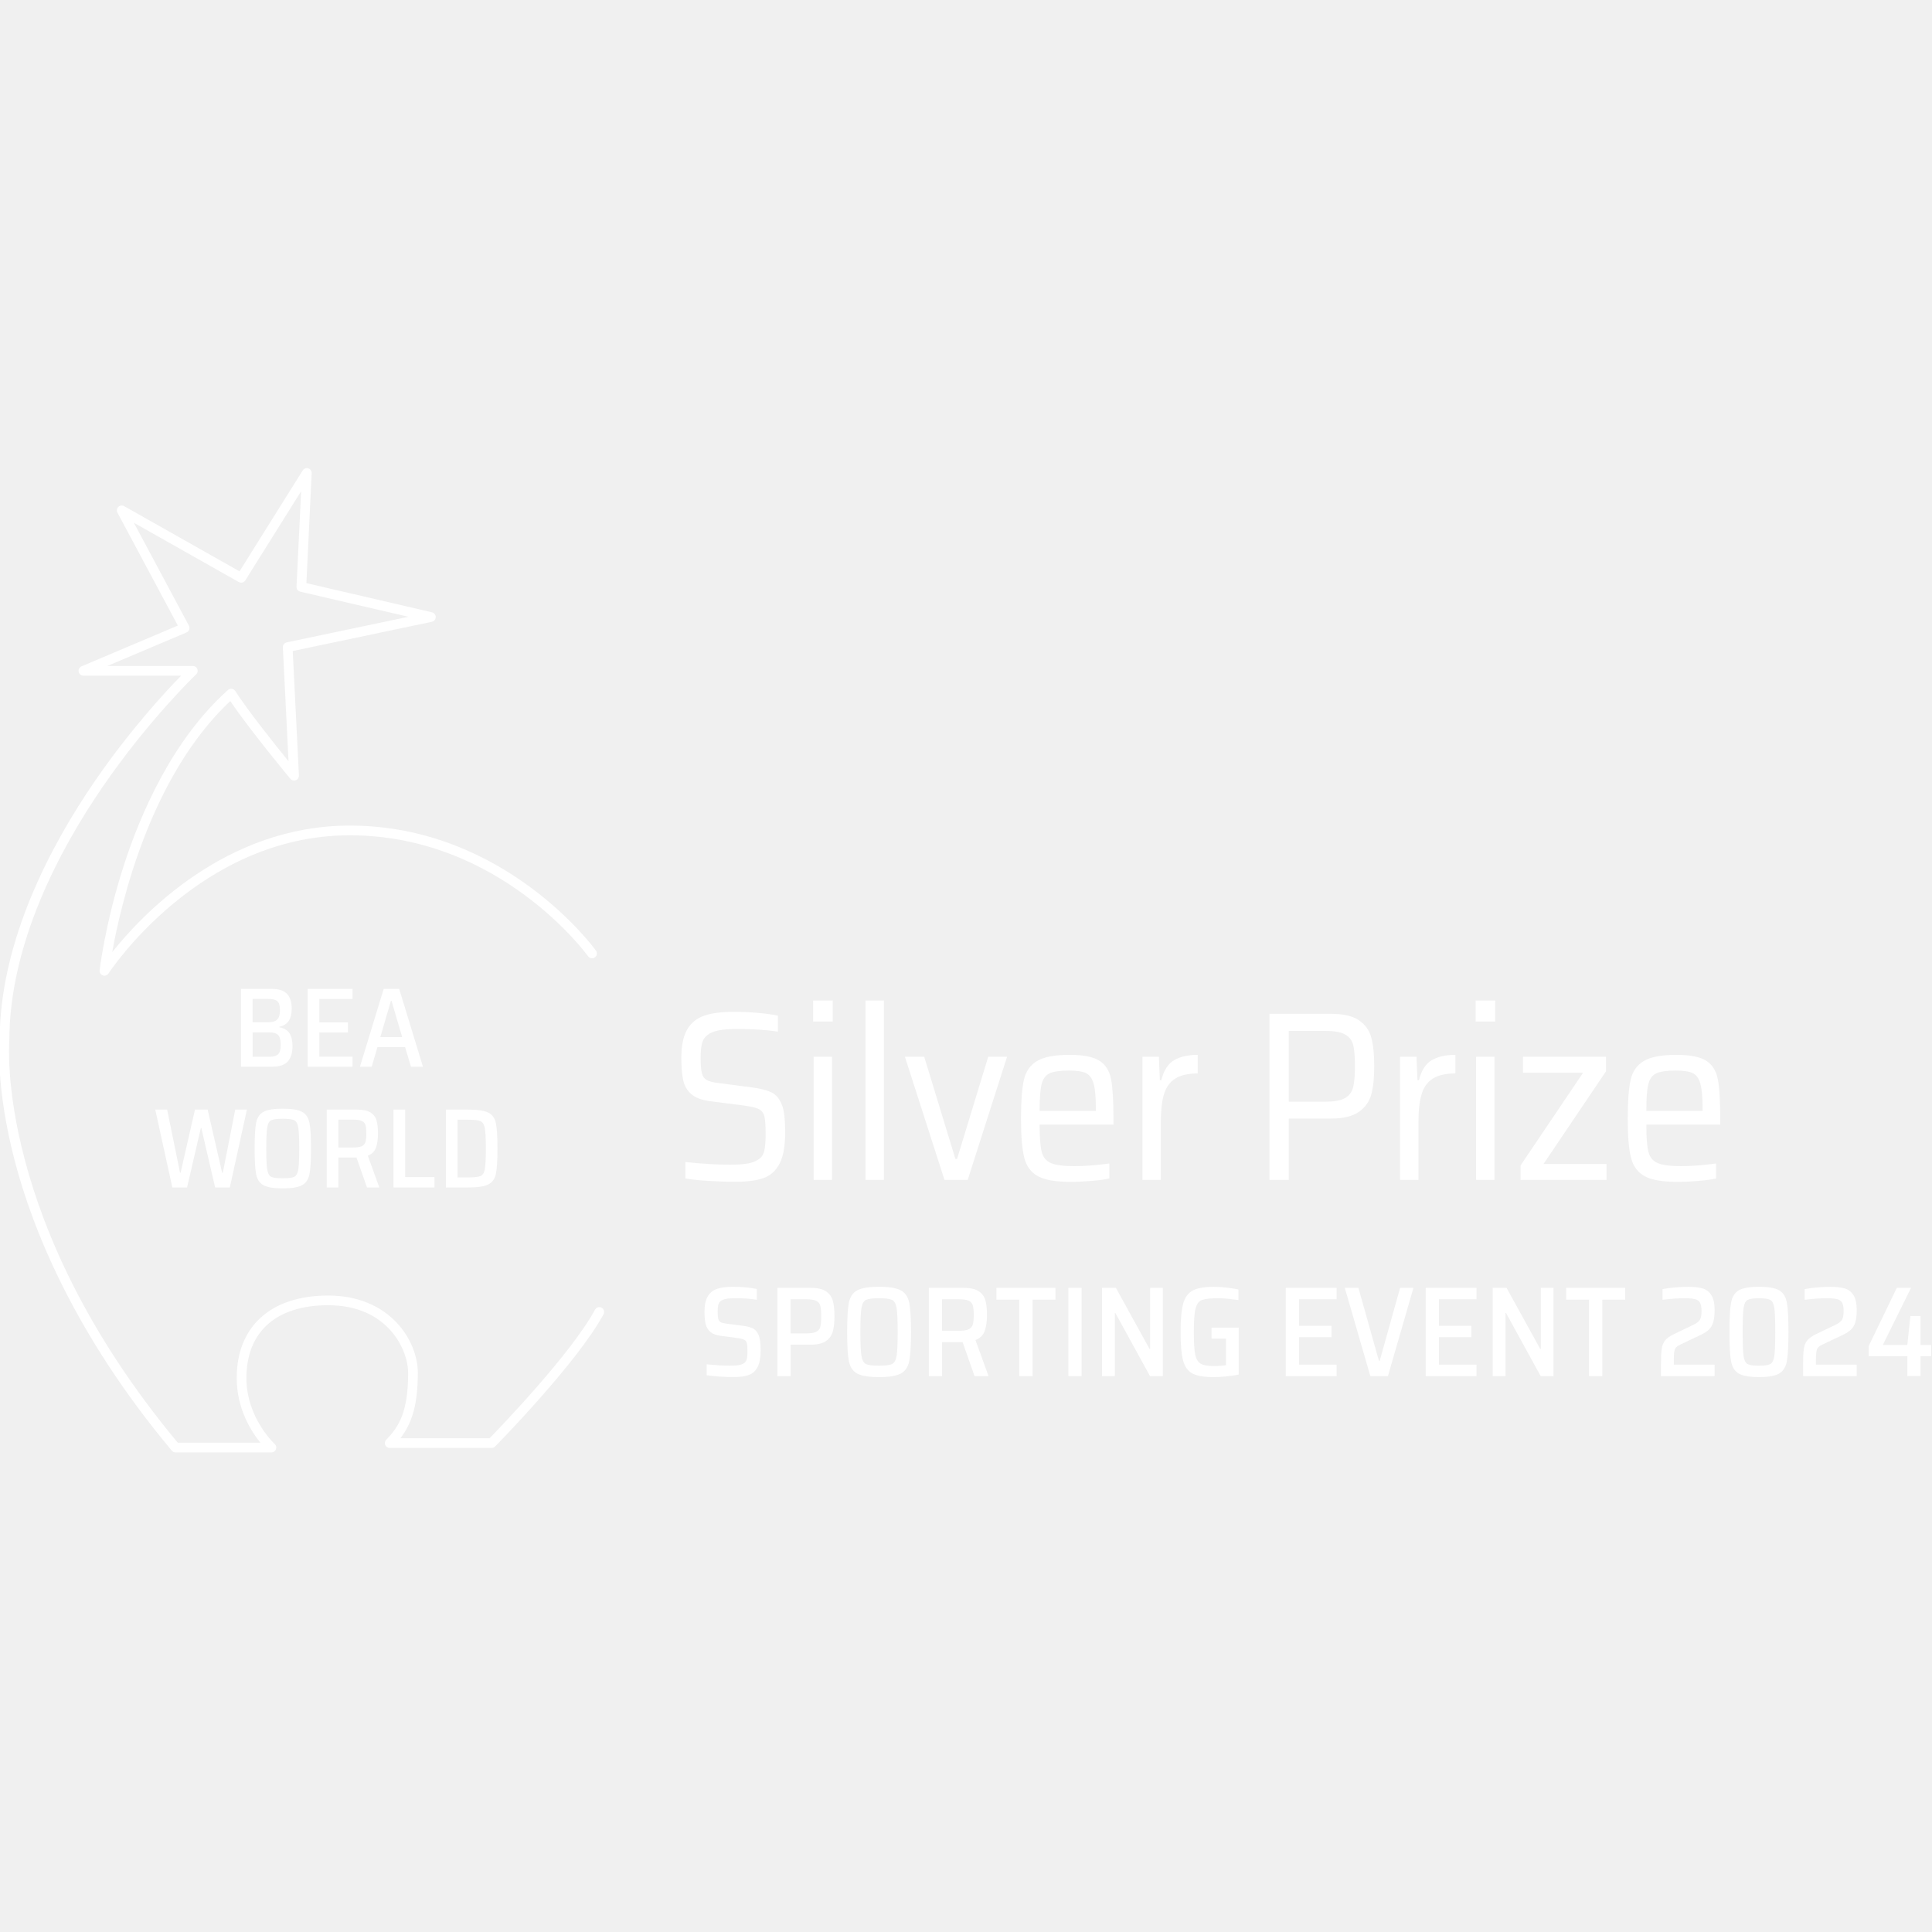
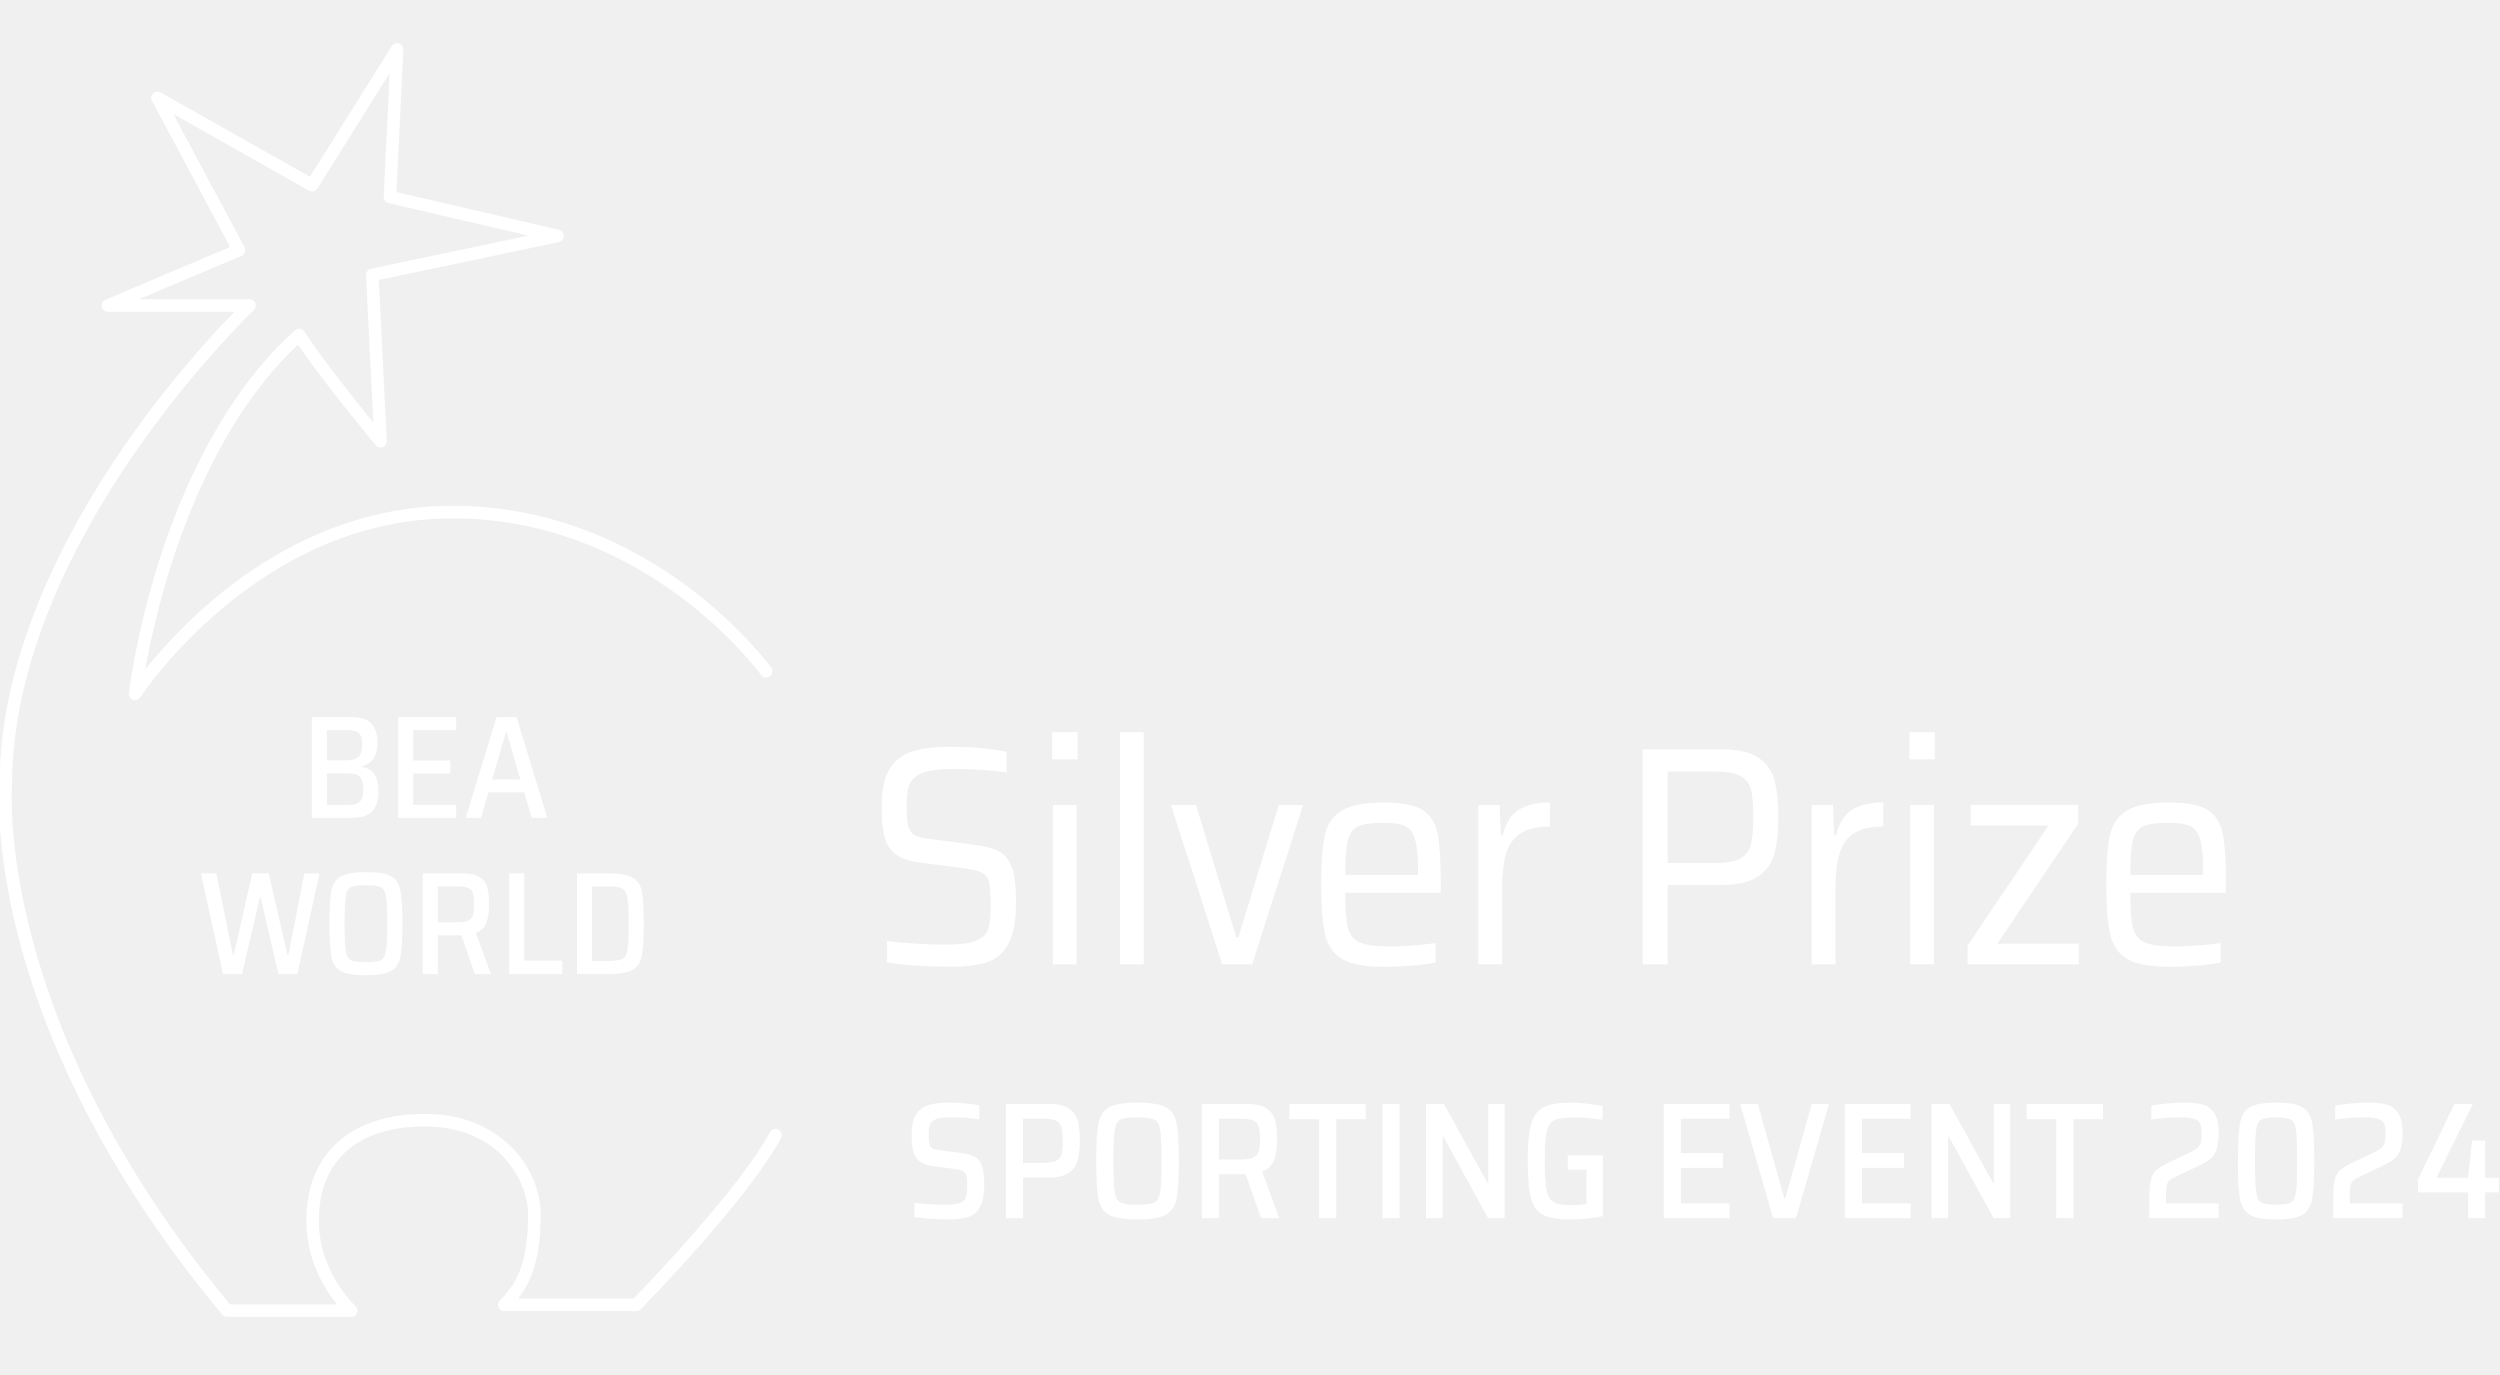
- <svg xmlns="http://www.w3.org/2000/svg" id="Layer_1" version="1.1" viewBox="0 0 100 100">
+ <svg xmlns="http://www.w3.org/2000/svg" id="Layer_1" version="1.1" viewBox="0 0 100 55">
  <defs>
    <style>
      .st0 {
        fill: #fff;
      }
    </style>
  </defs>
-   <path class="st0" d="M14.051,75.176h-4.966c-.074,0-.145-.033-.192-.09-5.052-6.038-7.206-11.477-8.123-14.975C-.228,56.304-.027,53.959-.018,53.861c0-5.161,2.674-10.147,4.918-13.417,1.821-2.653,3.661-4.638,4.476-5.472h-5.058c-.119,0-.222-.084-.246-.201-.024-.117.038-.234.148-.281l4.986-2.111-3.128-5.846c-.053-.098-.034-.22.046-.297.08-.078.202-.094.299-.039l5.974,3.375,3.272-5.224c.06-.096.178-.14.288-.106.109.034.181.137.175.251l-.273,5.69,6.499,1.51c.114.027.195.129.194.247s-.084.219-.199.243l-7.201,1.514.32,6.441c.005.108-.059.207-.159.246-.101.039-.215.01-.284-.073-.09-.108-2.097-2.528-3.111-4.025-4.139,3.887-5.663,10.496-6.109,12.996,1.536-1.932,5.879-6.55,12.292-6.55,8.06,0,12.702,6.409,12.748,6.474.08.113.054.269-.059.35-.114.08-.27.053-.35-.059-.045-.063-4.544-6.263-12.339-6.263s-12.439,7.082-12.485,7.153c-.063.098-.187.139-.295.1-.11-.039-.178-.149-.165-.265.003-.024.285-2.419,1.238-5.382.881-2.742,2.535-6.552,5.404-9.125.055-.049.126-.071.201-.062.072.01.137.051.177.113.663,1.029,2.03,2.741,2.758,3.637l-.293-5.895c-.006-.123.078-.232.199-.258l6.301-1.325-5.599-1.301c-.118-.027-.199-.135-.194-.256l.238-4.942-2.89,4.615c-.071.113-.218.151-.336.085l-5.431-3.068,2.85,5.328c.033.062.039.135.015.202-.024.066-.074.12-.139.147l-4.102,1.736h4.428c.103,0,.195.063.233.158s.014.204-.06.275c-.024.023-2.452,2.342-4.847,5.833-2.201,3.209-4.825,8.095-4.825,13.148-.009.116-.735,9.436,8.72,20.79h4.277c-.483-.595-1.227-1.767-1.227-3.348,0-2.674,1.769-4.27,4.733-4.27,3.202,0,4.641,2.338,4.641,3.997,0,1.551-.259,2.557-.901,3.389h4.617c.565-.581,4.234-4.395,5.456-6.655.066-.121.217-.167.34-.101.122.066.167.218.101.34-1.353,2.501-5.439,6.667-5.612,6.843-.047.048-.112.075-.179.075h-5.278c-.101,0-.193-.061-.231-.155-.039-.094-.018-.201.054-.273.699-.7,1.133-1.523,1.133-3.463,0-1.141-1.012-3.496-4.14-3.496-2.689,0-4.232,1.374-4.232,3.769,0,2.063,1.45,3.399,1.464,3.413.077.07.103.179.066.276s-.13.161-.234.161h.001Z" />
+   <path class="st0" d="M14.051,52.676h-4.966c-.074,0-.145-.033-.192-.09-5.052-6.038-7.206-11.477-8.123-14.975C-.228,33.804-.027,31.459-.018,31.361-.018,26.2,2.656,21.214,4.9,17.944c1.821-2.653,3.661-4.638,4.476-5.472h-5.058c-.119,0-.222-.084-.246-.201-.024-.117.038-.234.148-.281l4.986-2.111-3.128-5.846c-.053-.098-.034-.22.046-.297.08-.078.202-.094.299-.039l5.974,3.375,3.272-5.224c.06-.096.178-.14.288-.106.109.034.181.137.175.251l-.273,5.69,6.499,1.51c.114.027.195.129.194.247s-.084.219-.199.243l-7.201,1.514.32,6.441c.005.108-.059.207-.159.246-.101.039-.215.01-.284-.073-.09-.108-2.097-2.528-3.111-4.025-4.139,3.887-5.663,10.496-6.109,12.996,1.536-1.932,5.879-6.55,12.292-6.55,8.06,0,12.702,6.409,12.748,6.474.08.113.054.269-.059.35-.114.08-.27.053-.35-.059-.045-.063-4.544-6.263-12.339-6.263s-12.439,7.082-12.485,7.153c-.063.098-.187.139-.295.1-.11-.039-.178-.149-.165-.265.003-.024.285-2.419,1.238-5.382.881-2.742,2.535-6.552,5.404-9.125.055-.049.126-.071.201-.062.072.01.137.051.177.113.663,1.029,2.03,2.741,2.758,3.637l-.293-5.895c-.006-.123.078-.232.199-.258l6.301-1.325-5.599-1.301c-.118-.027-.199-.135-.194-.256l.238-4.942-2.89,4.615c-.071.113-.218.151-.336.085l-5.431-3.068,2.85,5.328c.033.062.039.135.015.202-.024.066-.074.12-.139.147l-4.102,1.736h4.428c.103,0,.195.063.233.158s.014.204-.06.275c-.024.023-2.452,2.342-4.847,5.833C3.106,21.446.482,26.332.482,31.385c-.009.116-.735,9.436,8.72,20.79h4.277c-.483-.595-1.227-1.767-1.227-3.348,0-2.674,1.769-4.27,4.733-4.27,3.202,0,4.641,2.338,4.641,3.997,0,1.551-.259,2.557-.901,3.389h4.617c.565-.581,4.234-4.395,5.456-6.655.066-.121.217-.167.34-.101.122.066.167.218.101.34-1.353,2.501-5.439,6.667-5.612,6.843-.047.048-.112.075-.179.075h-5.278c-.101,0-.193-.061-.231-.155-.039-.094-.018-.201.054-.273.699-.7,1.133-1.523,1.133-3.463,0-1.141-1.012-3.496-4.14-3.496-2.689,0-4.232,1.374-4.232,3.769,0,2.063,1.45,3.399,1.464,3.413.077.07.103.179.066.276s-.13.161-.234.161h.001Z" />
  <g>
-     <path class="st0" d="M36.709,61.128c-.471-.029-.881-.073-1.231-.131v-.85c.883.092,1.645.138,2.287.138.4,0,.714-.021.944-.063.229-.042.418-.117.568-.225.15-.1.246-.252.288-.456.042-.204.063-.481.063-.831,0-.442-.021-.75-.063-.925s-.136-.3-.281-.375-.406-.137-.781-.188l-1.762-.225c-.425-.058-.744-.179-.956-.363-.213-.183-.352-.42-.419-.712-.067-.292-.1-.675-.1-1.15,0-.641.1-1.135.3-1.481s.493-.585.881-.719.898-.2,1.531-.2c.433,0,.856.019,1.268.056.413.037.752.085,1.019.144v.825c-.617-.092-1.304-.137-2.062-.137-.425,0-.762.025-1.012.075s-.442.129-.575.237c-.141.108-.235.252-.281.431-.046.179-.069.427-.069.743,0,.367.021.633.063.8s.125.285.25.356.329.123.612.156l1.725.225c.45.058.794.148,1.031.268.237.121.414.34.531.656.108.267.162.733.162,1.4,0,.708-.096,1.247-.288,1.618s-.468.621-.831.75c-.362.129-.848.194-1.456.194-.433,0-.886-.014-1.356-.044v.003Z" />
-     <path class="st0" d="M42.089,52.874v-1.087h1.013v1.087h-1.013ZM42.114,61.072v-6.373h.95v6.373h-.95Z" />
-     <path class="st0" d="M44.8,61.072v-9.285h.95v9.285h-.95Z" />
-     <path class="st0" d="M48.887,61.072l-2.049-6.373h1l1.612,5.286h.088l1.612-5.286h.975l-2.037,6.373h-1.201Z" />
-     <path class="st0" d="M57.634,58.211h-3.824c0,.65.035,1.117.106,1.4s.229.479.475.587.652.162,1.218.162c.533,0,1.137-.046,1.812-.137v.775c-.225.05-.527.092-.906.125s-.747.05-1.106.05c-.767,0-1.329-.098-1.687-.294s-.594-.514-.706-.956c-.113-.441-.169-1.116-.169-2.024,0-.9.05-1.568.15-2.006s.327-.762.681-.975.915-.319,1.681-.319c.716,0,1.233.102,1.549.306.317.204.517.521.6.95s.125,1.106.125,2.031v.325h.001ZM54.316,55.561c-.204.1-.339.29-.406.569-.067.279-.1.735-.1,1.368h2.912v-.125c0-.592-.04-1.023-.119-1.294-.079-.27-.213-.45-.4-.537-.187-.087-.477-.131-.868-.131-.475,0-.815.05-1.019.15Z" />
-     <path class="st0" d="M59.134,54.699h.85l.05,1.212h.075c.125-.5.344-.844.656-1.031.312-.187.722-.281,1.231-.281v.962c-.5,0-.889.09-1.169.269s-.473.45-.581.812-.162.844-.162,1.443v2.987h-.95s0-6.373,0-6.373Z" />
-     <path class="st0" d="M65.707,52.475h3.175c.65,0,1.137.113,1.462.337.325.225.537.527.637.906.1.379.15.868.15,1.468,0,.592-.05,1.075-.15,1.45s-.314.679-.643.912c-.329.233-.818.35-1.468.35h-2.162v3.174h-1v-8.598h0ZM68.606,57.023c.458,0,.796-.063,1.013-.187.216-.125.356-.313.418-.563.063-.25.094-.612.094-1.087,0-.483-.029-.846-.087-1.087s-.196-.425-.412-.55c-.217-.125-.555-.188-1.012-.188h-1.912v3.662h1.899,0Z" />
-     <path class="st0" d="M72.468,54.699h.85l.05,1.212h.075c.125-.5.344-.844.656-1.031.313-.187.723-.281,1.231-.281v.962c-.5,0-.889.09-1.169.269s-.473.45-.581.812-.162.844-.162,1.443v2.987h-.95v-6.373Z" />
-     <path class="st0" d="M76.379,52.874v-1.087h1.012v1.087h-1.012ZM76.404,61.072v-6.373h.95v6.373h-.95Z" />
-     <path class="st0" d="M78.704,61.072v-.75l3.237-4.799h-3.112v-.825h4.299v.75l-3.236,4.799h3.261v.825h-4.449Z" />
-     <path class="st0" d="M89.038,58.211h-3.824c0,.65.035,1.117.106,1.4s.229.479.475.587.652.162,1.218.162c.533,0,1.137-.046,1.812-.137v.775c-.225.05-.527.092-.906.125s-.748.05-1.106.05c-.767,0-1.329-.098-1.687-.294-.358-.196-.594-.514-.706-.956-.113-.441-.169-1.116-.169-2.024,0-.9.05-1.568.15-2.006s.327-.762.681-.975c.354-.212.914-.319,1.681-.319.717,0,1.233.102,1.55.306s.516.521.6.95.125,1.106.125,2.031c0,0,0,.325,0,.325ZM85.72,55.561c-.204.1-.339.29-.406.569s-.1.735-.1,1.368h2.912v-.125c0-.592-.04-1.023-.119-1.294-.079-.27-.212-.45-.4-.537-.187-.087-.477-.131-.868-.131-.475,0-.815.05-1.019.15Z" />
+     <path class="st0" d="M36.709,38.628c-.471-.029-.881-.073-1.231-.131v-.85c.883.092,1.645.138,2.287.138.4,0,.714-.021.944-.063.229-.042.418-.117.568-.225.15-.1.246-.252.288-.456.042-.204.063-.481.063-.831,0-.442-.021-.75-.063-.925s-.136-.3-.281-.375-.406-.137-.781-.188l-1.762-.225c-.425-.058-.744-.179-.956-.363-.213-.183-.352-.42-.419-.712-.067-.292-.1-.675-.1-1.15,0-.641.1-1.135.3-1.481s.493-.585.881-.719.898-.2,1.531-.2c.433,0,.856.019,1.268.056.413.037.752.085,1.019.144v.825c-.617-.092-1.304-.137-2.062-.137-.425,0-.762.025-1.012.075s-.442.129-.575.237c-.141.108-.235.252-.281.431-.046.179-.069.427-.069.743,0,.367.021.633.063.8s.125.285.25.356.329.123.612.156l1.725.225c.45.058.794.148,1.031.268.237.121.414.34.531.656.108.267.162.733.162,1.4,0,.708-.096,1.247-.288,1.618s-.468.621-.831.75c-.362.129-.848.194-1.456.194-.433,0-.886-.014-1.356-.044,0,0,0,.003,0,.003Z" />
+     <path class="st0" d="M42.089,30.374v-1.087h1.013v1.087h-1.013ZM42.114,38.572v-6.373h.95v6.373h-.95Z" />
+     <path class="st0" d="M44.8,38.572v-9.285h.95v9.285h-.95Z" />
+     <path class="st0" d="M48.887,38.572l-2.049-6.373h1l1.612,5.286h.088l1.612-5.286h.975l-2.037,6.373h-1.201Z" />
+     <path class="st0" d="M57.634,35.711h-3.824c0,.65.035,1.117.106,1.4s.229.479.475.587.652.162,1.218.162c.533,0,1.137-.046,1.812-.137v.775c-.225.05-.527.092-.906.125s-.747.05-1.106.05c-.767,0-1.329-.098-1.687-.294s-.594-.514-.706-.956c-.113-.441-.169-1.116-.169-2.024,0-.9.05-1.568.15-2.006s.327-.762.681-.975.915-.319,1.681-.319c.716,0,1.233.102,1.549.306.317.204.517.521.6.95s.125,1.106.125,2.031v.325s0,0,.001,0ZM54.316,33.061c-.204.1-.339.29-.406.569-.067.279-.1.735-.1,1.368h2.912v-.125c0-.592-.04-1.023-.119-1.294-.079-.27-.213-.45-.4-.537-.187-.087-.477-.131-.868-.131-.475,0-.815.05-1.019.15Z" />
+     <path class="st0" d="M59.134,32.199h.85l.05,1.212h.075c.125-.5.344-.844.656-1.031.312-.187.722-.281,1.231-.281v.962c-.5,0-.889.09-1.169.269s-.473.45-.581.812-.162.844-.162,1.443v2.987h-.95s0-6.373,0-6.373Z" />
+     <path class="st0" d="M65.707,29.975h3.175c.65,0,1.137.113,1.462.337.325.225.537.527.637.906.1.379.15.868.15,1.468,0,.592-.05,1.075-.15,1.45s-.314.679-.643.912c-.329.233-.818.35-1.468.35h-2.162v3.174h-1v-8.598h0ZM68.606,34.523c.458,0,.796-.063,1.013-.187.216-.125.356-.313.418-.563.063-.25.094-.612.094-1.087,0-.483-.029-.846-.087-1.087s-.196-.425-.412-.55c-.217-.125-.555-.188-1.012-.188h-1.912v3.662h1.899,0Z" />
+     <path class="st0" d="M72.468,32.199h.85l.05,1.212h.075c.125-.5.344-.844.656-1.031.313-.187.723-.281,1.231-.281v.962c-.5,0-.889.09-1.169.269s-.473.45-.581.812-.162.844-.162,1.443v2.987h-.95v-6.373Z" />
+     <path class="st0" d="M76.379,30.374v-1.087h1.012v1.087h-1.012ZM76.404,38.572v-6.373h.95v6.373h-.95Z" />
+     <path class="st0" d="M78.704,38.572v-.75l3.237-4.799h-3.112v-.825h4.299v.75l-3.236,4.799h3.261v.825h-4.449Z" />
+     <path class="st0" d="M89.038,35.711h-3.824c0,.65.035,1.117.106,1.4s.229.479.475.587.652.162,1.218.162c.533,0,1.137-.046,1.812-.137v.775c-.225.05-.527.092-.906.125s-.748.05-1.106.05c-.767,0-1.329-.098-1.687-.294-.358-.196-.594-.514-.706-.956-.113-.441-.169-1.116-.169-2.024,0-.9.05-1.568.15-2.006s.327-.762.681-.975c.354-.212.914-.319,1.681-.319.717,0,1.233.102,1.55.306s.516.521.6.95.125,1.106.125,2.031c0,0,0,.325,0,.325ZM85.72,33.061c-.204.1-.339.29-.406.569s-.1.735-.1,1.368h2.912v-.125c0-.592-.04-1.023-.119-1.294-.079-.27-.212-.45-.4-.537-.187-.087-.477-.131-.868-.131-.475,0-.815.05-1.019.15Z" />
  </g>
  <g>
-     <path class="st0" d="M36.578,71.186v-.571c.478.049.876.073,1.195.073.204,0,.364-.011.481-.033s.211-.06.282-.113c.062-.053.103-.125.123-.216s.03-.216.03-.375c0-.199-.01-.34-.03-.422s-.063-.141-.13-.179c-.066-.037-.179-.068-.339-.09l-.889-.119c-.235-.031-.412-.097-.531-.199-.12-.102-.201-.235-.243-.399s-.063-.374-.063-.631c0-.349.056-.619.169-.81s.275-.321.485-.392.482-.106.813-.106c.226,0,.449.01.67.03.221.02.411.048.571.083v.558c-.31-.053-.673-.08-1.089-.08-.212,0-.378.011-.498.033-.119.023-.212.06-.278.113-.067.053-.11.121-.13.203s-.03.196-.03.342c0,.172.01.299.03.378s.059.136.116.169c.058.033.155.059.292.076l.903.119c.204.027.367.072.491.136s.219.176.285.335c.071.169.106.429.106.784,0,.381-.052.672-.156.873s-.255.339-.452.411c-.197.073-.459.109-.786.109-.478,0-.945-.031-1.401-.093l.003.003Z" />
-     <path class="st0" d="M40.237,66.658h1.726c.346,0,.608.06.787.179.179.12.298.282.355.488.058.206.087.474.087.807,0,.318-.029.581-.087.787-.057.206-.176.371-.355.495s-.444.186-.793.186h-1.035v1.627h-.684v-4.568h0ZM41.73,69.015c.235,0,.407-.027.518-.083.111-.055.181-.142.212-.259.031-.117.047-.298.047-.541s-.016-.424-.047-.541c-.031-.117-.101-.204-.209-.259-.109-.055-.28-.083-.515-.083h-.816v1.766s.81,0,.81,0Z" />
-     <path class="st0" d="M44.366,71.093c-.226-.124-.368-.336-.428-.637s-.09-.805-.09-1.514.03-1.213.09-1.514.203-.514.428-.638c.226-.124.602-.186,1.128-.186.531,0,.91.062,1.135.186.226.124.37.337.432.638s.093.805.093,1.514-.031,1.213-.093,1.514-.206.513-.432.637-.604.186-1.135.186c-.527,0-.903-.062-1.128-.186ZM46.172,70.602c.119-.058.198-.198.236-.422.037-.223.056-.636.056-1.238s-.019-1.015-.056-1.238c-.038-.223-.116-.364-.236-.421s-.345-.087-.677-.087-.556.029-.674.087-.194.198-.232.421-.056.637-.056,1.238.019,1.014.056,1.238.115.364.232.422.342.086.674.086.558-.029.677-.086Z" />
-     <path class="st0" d="M50.441,71.226l-.617-1.759h-1.062v1.759h-.684v-4.568h1.786c.349,0,.612.058.79.173.177.115.293.271.349.468.055.197.083.453.083.767,0,.323-.039.596-.116.82-.078.223-.238.382-.481.474l.677,1.866h-.725ZM50.139,68.803c.108-.053.179-.135.212-.246s.05-.274.05-.491c0-.221-.016-.386-.047-.495-.031-.108-.1-.189-.206-.242-.106-.053-.275-.08-.505-.08h-.883v1.633h.863c.235,0,.406-.027.514-.08h.002Z" />
-     <path class="st0" d="M52.758,71.226v-3.957h-1.182v-.611h3.054v.611h-1.181v3.957h-.691Z" />
-     <path class="st0" d="M55.3,71.226v-4.568h.684v4.568h-.684Z" />
-     <path class="st0" d="M59.523,71.226l-1.792-3.266h-.027v3.266h-.664v-4.568h.717l1.746,3.167h.027v-3.167h.657v4.568s-.664,0-.664,0Z" />
-     <path class="st0" d="M62.709,69.288v-.571h1.407v2.43c-.186.04-.4.072-.644.096-.243.024-.46.036-.651.036-.491,0-.855-.061-1.092-.182-.237-.122-.4-.343-.488-.664-.088-.321-.133-.818-.133-1.49,0-.659.045-1.151.136-1.474.09-.323.256-.548.495-.674.239-.126.602-.189,1.088-.189.213,0,.442.014.687.043.246.029.442.061.588.096v.544c-.151-.022-.325-.043-.521-.063-.197-.02-.357-.03-.481-.03-.42,0-.712.029-.876.087-.164.058-.276.203-.339.435-.062.232-.093.641-.093,1.225,0,.535.023.922.07,1.158.047.237.14.397.282.481.141.084.371.126.69.126.221,0,.429-.015.624-.047v-1.374h-.75,0Z" />
-     <path class="st0" d="M66.553,71.226v-4.568h2.629v.591h-1.945v1.374h1.68v.591h-1.68v1.421h1.945v.591s-2.629,0-2.629,0Z" />
-     <path class="st0" d="M70.928,71.226l-1.321-4.568h.704l1.062,3.777h.04l1.056-3.777h.691l-1.321,4.568h-.911Z" />
-     <path class="st0" d="M73.796,71.226v-4.568h2.629v.591h-1.945v1.374h1.68v.591h-1.68v1.421h1.945v.591s-2.629,0-2.629,0Z" />
-     <path class="st0" d="M79.744,71.226l-1.792-3.266h-.027v3.266h-.664v-4.568h.717l1.746,3.167h.027v-3.167h.657v4.568h-.664Z" />
-     <path class="st0" d="M82.247,71.226v-3.957h-1.182v-.611h3.054v.611h-1.182v3.957h-.69Z" />
-     <path class="st0" d="M86.635,70.635h2.111v.591h-2.775v-.558c0-.381.012-.661.037-.84.024-.179.083-.328.176-.445s.246-.227.458-.328l.983-.471c.186-.088.306-.179.362-.272s.083-.243.083-.452c0-.194-.026-.339-.076-.431-.051-.093-.137-.155-.259-.186s-.307-.047-.555-.047c-.314,0-.69.027-1.128.08v-.551c.173-.035.385-.064.637-.086.252-.022.485-.033.697-.033.296,0,.54.027.73.08s.343.167.458.342.173.433.173.773c0,.261-.023.471-.07.631s-.12.287-.219.382c-.1.095-.236.185-.408.269l-1.089.518c-.124.058-.208.124-.252.199-.026.053-.045.122-.056.206s-.016.206-.016.365v.266l-.002-.002Z" />
-     <path class="st0" d="M89.994,71.093c-.208-.124-.339-.336-.395-.637s-.083-.805-.083-1.514.027-1.213.083-1.514c.055-.301.187-.514.395-.638s.558-.186,1.049-.186c.496,0,.846.062,1.052.186s.336.336.392.634.083.804.083,1.517c0,.708-.028,1.213-.083,1.514s-.187.513-.395.637-.558.186-1.049.186-.841-.062-1.049-.186h0ZM91.637,70.599c.104-.06.172-.199.203-.418.031-.219.047-.632.047-1.238s-.016-1.019-.047-1.238-.099-.358-.203-.418c-.104-.059-.302-.09-.594-.09s-.49.03-.594.09c-.104.06-.172.199-.203.418-.031.219-.047.632-.047,1.238s.016,1.019.047,1.238.098.358.203.418c.104.06.302.09.594.09s.49-.03.594-.09Z" />
-     <path class="st0" d="M93.991,70.635h2.111v.591h-2.775v-.558c0-.381.012-.661.037-.84.024-.179.083-.328.176-.445s.246-.227.458-.328l.983-.471c.186-.088.306-.179.362-.272s.083-.243.083-.452c0-.194-.026-.339-.076-.431-.051-.093-.137-.155-.259-.186s-.307-.047-.555-.047c-.314,0-.69.027-1.128.08v-.551c.173-.035.385-.064.637-.086.252-.022.485-.033.697-.033.296,0,.54.027.73.08s.343.167.458.342.173.433.173.773c0,.261-.023.471-.07.631s-.12.287-.219.382c-.1.095-.236.185-.408.269l-1.089.518c-.124.058-.208.124-.252.199-.026.053-.045.122-.056.206s-.016.206-.016.365v.266l-.002-.002Z" />
-     <path class="st0" d="M98.724,71.226v-1.029h-2.005v-.518l1.46-3.021h.737l-1.461,2.954h1.268l.159-1.494h.524v1.494h.551v.584h-.551v1.029h-.684.002Z" />
+     <path class="st0" d="M36.578,48.686v-.571c.478.049.876.073,1.195.073.204,0,.364-.011.481-.033s.211-.06.282-.113c.062-.053.103-.125.123-.216s.03-.216.03-.375c0-.199-.01-.34-.03-.422s-.063-.141-.13-.179c-.066-.037-.179-.068-.339-.09l-.889-.119c-.235-.031-.412-.097-.531-.199-.12-.102-.201-.235-.243-.399s-.063-.374-.063-.631c0-.349.056-.619.169-.81s.275-.321.485-.392.482-.106.813-.106c.226,0,.449.01.67.03.221.02.411.048.571.083v.558c-.31-.053-.673-.08-1.089-.08-.212,0-.378.011-.498.033-.119.023-.212.06-.278.113-.067.053-.11.121-.13.203s-.03.196-.03.342c0,.172.01.299.03.378s.059.136.116.169c.058.033.155.059.292.076l.903.119c.204.027.367.072.491.136s.219.176.285.335c.071.169.106.429.106.784,0,.381-.052.672-.156.873s-.255.339-.452.411c-.197.073-.459.109-.786.109-.478,0-.945-.031-1.401-.093,0,0,.003.003.003.003Z" />
+     <path class="st0" d="M40.237,44.158h1.726c.346,0,.608.06.787.179.179.12.298.282.355.488.058.206.087.474.087.807,0,.318-.029.581-.087.787-.057.206-.176.371-.355.495s-.444.186-.793.186h-1.035v1.627h-.684v-4.568h0ZM41.73,46.515c.235,0,.407-.027.518-.083.111-.055.181-.142.212-.259.031-.117.047-.298.047-.541s-.016-.424-.047-.541c-.031-.117-.101-.204-.209-.259-.109-.055-.28-.083-.515-.083h-.816v1.766s.81,0,.81,0Z" />
+     <path class="st0" d="M44.366,48.593c-.226-.124-.368-.336-.428-.637s-.09-.805-.09-1.514.03-1.213.09-1.514.203-.514.428-.638c.226-.124.602-.186,1.128-.186.531,0,.91.062,1.135.186.226.124.37.337.432.638s.093.805.093,1.514-.031,1.213-.093,1.514-.206.513-.432.637-.604.186-1.135.186c-.527,0-.903-.062-1.128-.186ZM46.172,48.102c.119-.058.198-.198.236-.422.037-.223.056-.636.056-1.238s-.019-1.015-.056-1.238c-.038-.223-.116-.364-.236-.421s-.345-.087-.677-.087-.556.029-.674.087-.194.198-.232.421-.056.637-.056,1.238.019,1.014.056,1.238.115.364.232.422.342.086.674.086.558-.029.677-.086Z" />
+     <path class="st0" d="M50.441,48.726l-.617-1.759h-1.062v1.759h-.684v-4.568h1.786c.349,0,.612.058.79.173.177.115.293.271.349.468.055.197.083.453.083.767,0,.323-.039.596-.116.82-.078.223-.238.382-.481.474l.677,1.866s-.725,0-.725,0ZM50.139,46.303c.108-.053.179-.135.212-.246s.05-.274.05-.491c0-.221-.016-.386-.047-.495-.031-.108-.1-.189-.206-.242-.106-.053-.275-.08-.505-.08h-.883v1.633h.863c.235,0,.406-.027.514-.08h.002Z" />
+     <path class="st0" d="M52.758,48.726v-3.957h-1.182v-.611h3.054v.611h-1.181v3.957h-.691Z" />
+     <path class="st0" d="M55.3,48.726v-4.568h.684v4.568h-.684Z" />
+     <path class="st0" d="M59.523,48.726l-1.792-3.266h-.027v3.266h-.664v-4.568h.717l1.746,3.167h.027v-3.167h.657v4.568s-.664,0-.664,0Z" />
+     <path class="st0" d="M62.709,46.788v-.571h1.407v2.43c-.186.04-.4.072-.644.096-.243.024-.46.036-.651.036-.491,0-.855-.061-1.092-.182-.237-.122-.4-.343-.488-.664-.088-.321-.133-.818-.133-1.49,0-.659.045-1.151.136-1.474.09-.323.256-.548.495-.674.239-.126.602-.189,1.088-.189.213,0,.442.014.687.043.246.029.442.061.588.096v.544c-.151-.022-.325-.043-.521-.063-.197-.02-.357-.03-.481-.03-.42,0-.712.029-.876.087-.164.058-.276.203-.339.435-.062.232-.093.641-.093,1.225,0,.535.023.922.07,1.158.047.237.14.397.282.481.141.084.371.126.69.126.221,0,.429-.015.624-.047v-1.374h-.75,0Z" />
+     <path class="st0" d="M66.553,48.726v-4.568h2.629v.591h-1.945v1.374h1.68v.591h-1.68v1.421h1.945v.591s-2.629,0-2.629,0Z" />
+     <path class="st0" d="M70.928,48.726l-1.321-4.568h.704l1.062,3.777h.04l1.056-3.777h.691l-1.321,4.568h-.911Z" />
+     <path class="st0" d="M73.796,48.726v-4.568h2.629v.591h-1.945v1.374h1.68v.591h-1.68v1.421h1.945v.591s-2.629,0-2.629,0Z" />
+     <path class="st0" d="M79.744,48.726l-1.792-3.266h-.027v3.266h-.664v-4.568h.717l1.746,3.167h.027v-3.167h.657v4.568h-.664Z" />
+     <path class="st0" d="M82.247,48.726v-3.957h-1.182v-.611h3.054v.611h-1.182v3.957h-.69Z" />
+     <path class="st0" d="M86.635,48.135h2.111v.591h-2.775v-.558c0-.381.012-.661.037-.84.024-.179.083-.328.176-.445s.246-.227.458-.328l.983-.471c.186-.088.306-.179.362-.272s.083-.243.083-.452c0-.194-.026-.339-.076-.431-.051-.093-.137-.155-.259-.186s-.307-.047-.555-.047c-.314,0-.69.027-1.128.08v-.551c.173-.035.385-.064.637-.086.252-.022.485-.033.697-.033.296,0,.54.027.73.08s.343.167.458.342.173.433.173.773c0,.261-.023.471-.07.631s-.12.287-.219.382c-.1.095-.236.185-.408.269l-1.089.518c-.124.058-.208.124-.252.199-.026.053-.045.122-.056.206s-.016.206-.016.365v.266l-.002-.002h0Z" />
+     <path class="st0" d="M89.994,48.593c-.208-.124-.339-.336-.395-.637s-.083-.805-.083-1.514.027-1.213.083-1.514c.055-.301.187-.514.395-.638s.558-.186,1.049-.186c.496,0,.846.062,1.052.186s.336.336.392.634.083.804.083,1.517c0,.708-.028,1.213-.083,1.514s-.187.513-.395.637-.558.186-1.049.186-.841-.062-1.049-.186h0ZM91.637,48.099c.104-.06.172-.199.203-.418.031-.219.047-.632.047-1.238s-.016-1.019-.047-1.238-.099-.358-.203-.418c-.104-.059-.302-.09-.594-.09s-.49.03-.594.09c-.104.06-.172.199-.203.418-.031.219-.047.632-.047,1.238s.016,1.019.047,1.238.098.358.203.418c.104.06.302.09.594.09s.49-.03.594-.09Z" />
+     <path class="st0" d="M93.991,48.135h2.111v.591h-2.775v-.558c0-.381.012-.661.037-.84.024-.179.083-.328.176-.445s.246-.227.458-.328l.983-.471c.186-.088.306-.179.362-.272s.083-.243.083-.452c0-.194-.026-.339-.076-.431-.051-.093-.137-.155-.259-.186s-.307-.047-.555-.047c-.314,0-.69.027-1.128.08v-.551c.173-.035.385-.064.637-.086.252-.022.485-.033.697-.033.296,0,.54.027.73.08s.343.167.458.342.173.433.173.773c0,.261-.023.471-.07.631s-.12.287-.219.382c-.1.095-.236.185-.408.269l-1.089.518c-.124.058-.208.124-.252.199-.026.053-.045.122-.056.206s-.016.206-.016.365v.266l-.002-.002h0Z" />
+     <path class="st0" d="M98.724,48.726v-1.029h-2.005v-.518l1.46-3.021h.737l-1.461,2.954h1.268l.159-1.494h.524v1.494h.551v.584h-.551v1.029h-.684.002Z" />
  </g>
  <g>
-     <path class="st0" d="M12.474,51.184h1.599c.359,0,.62.086.782.258s.243.424.243.756c0,.273-.051.487-.152.641-.102.154-.264.257-.486.307v.023c.25.051.426.156.527.317s.153.381.153.662c0,.336-.079.598-.237.785s-.439.281-.841.281h-1.588s0-4.03,0-4.03ZM14.348,52.772c.094-.094.141-.248.141-.463,0-.16-.017-.282-.05-.366s-.094-.144-.182-.182c-.088-.037-.214-.056-.378-.056h-.803v1.207h.803c.218,0,.375-.047.468-.141h.001ZM14.287,54.641c.088-.039.15-.103.187-.193.037-.09.056-.215.056-.375,0-.242-.045-.409-.135-.501s-.252-.138-.486-.138h-.832v1.265h.832c.164,0,.29-.019.378-.058Z" />
-     <path class="st0" d="M15.924,55.215v-4.03h2.32v.521h-1.716v1.213h1.482v.521h-1.482v1.254h1.716v.521s-2.32,0-2.32,0Z" />
-     <path class="st0" d="M21.272,55.215l-.305-1.019h-1.429l-.299,1.019h-.609l1.23-4.03h.802l1.23,4.03h-.621.001ZM20.265,51.799h-.03l-.55,1.881h1.131l-.551-1.881Z" />
-     <path class="st0" d="M11.135,61.463l-.715-3.081h-.023l-.715,3.081h-.762l-.884-4.03h.615l.668,3.269h.029l.744-3.269h.656l.75,3.269h.035l.644-3.269h.603l-.884,4.03h-.762,0Z" />
-     <path class="st0" d="M13.637,61.346c-.199-.109-.325-.297-.378-.563-.053-.265-.079-.71-.079-1.336s.026-1.07.079-1.336c.053-.265.179-.453.378-.562s.531-.164.996-.164c.469,0,.802.055,1.002.164.199.109.326.297.381.562.055.266.082.711.082,1.336s-.027,1.07-.082,1.336-.182.453-.381.563c-.199.109-.533.164-1.002.164-.465,0-.797-.055-.996-.164ZM15.23,60.912c.105-.051.175-.175.208-.372s.05-.561.05-1.093-.017-.895-.05-1.092-.103-.321-.208-.372c-.106-.051-.305-.076-.598-.076s-.491.026-.595.076c-.104.051-.172.175-.205.372s-.05.561-.05,1.092.016.895.05,1.093.101.321.205.372c.103.051.302.076.595.076s.492-.026.598-.076Z" />
-     <path class="st0" d="M18.996,61.463l-.545-1.552h-.937v1.552h-.603v-4.03h1.576c.308,0,.541.051.697.153.156.101.259.239.307.413.049.174.073.399.073.677,0,.285-.034.526-.103.723s-.21.337-.424.419l.597,1.646h-.638,0ZM18.73,59.325c.096-.047.158-.119.187-.217.03-.098.044-.242.044-.433,0-.195-.014-.341-.041-.437-.027-.095-.088-.167-.182-.214s-.242-.071-.445-.071h-.779v1.441h.762c.207,0,.358-.024.454-.07h0Z" />
-     <path class="st0" d="M20.367,61.463v-4.03h.603v3.491h1.517v.539s-2.12,0-2.12,0Z" />
-     <path class="st0" d="M23.079,57.433h1.165c.484,0,.829.053,1.034.158.205.106.335.288.389.548.055.26.082.696.082,1.309s-.027,1.05-.082,1.309c-.055.26-.185.442-.389.548-.205.106-.55.158-1.034.158h-1.165s0-4.03,0-4.03ZM24.204,60.942c.328,0,.55-.023.665-.07s.19-.165.226-.355c.035-.189.053-.546.053-1.069,0-.519-.019-.874-.056-1.063s-.114-.308-.229-.357-.335-.073-.659-.073h-.521v2.988h.521Z" />
+     <path class="st0" d="M12.474,28.684h1.599c.359,0,.62.086.782.258s.243.424.243.756c0,.273-.051.487-.152.641-.102.154-.264.257-.486.307v.023c.25.051.426.156.527.317s.153.381.153.662c0,.336-.079.598-.237.785s-.439.281-.841.281h-1.588s0-4.03,0-4.03ZM14.348,30.272c.094-.094.141-.248.141-.463,0-.16-.017-.282-.05-.366s-.094-.144-.182-.182c-.088-.037-.214-.056-.378-.056h-.803v1.207h.803c.218,0,.375-.047.468-.141h.001ZM14.287,32.141c.088-.039.15-.103.187-.193.037-.09.056-.215.056-.375,0-.242-.045-.409-.135-.501s-.252-.138-.486-.138h-.832v1.265h.832c.164,0,.29-.019.378-.058Z" />
+     <path class="st0" d="M15.924,32.715v-4.03h2.32v.521h-1.716v1.213h1.482v.521h-1.482v1.254h1.716v.521s-2.32,0-2.32,0Z" />
+     <path class="st0" d="M21.272,32.715l-.305-1.019h-1.429l-.299,1.019h-.609l1.23-4.03h.802l1.23,4.03h-.621.001ZM20.265,29.299h-.03l-.55,1.881h1.131l-.551-1.881Z" />
+     <path class="st0" d="M11.135,38.963l-.715-3.081h-.023l-.715,3.081h-.762l-.884-4.03h.615l.668,3.269h.029l.744-3.269h.656l.75,3.269h.035l.644-3.269h.603l-.884,4.03h-.762,0Z" />
+     <path class="st0" d="M13.637,38.846c-.199-.109-.325-.297-.378-.563-.053-.265-.079-.71-.079-1.336s.026-1.07.079-1.336c.053-.265.179-.453.378-.562s.531-.164.996-.164c.469,0,.802.055,1.002.164.199.109.326.297.381.562.055.266.082.711.082,1.336s-.027,1.07-.082,1.336-.182.453-.381.563c-.199.109-.533.164-1.002.164-.465,0-.797-.055-.996-.164ZM15.23,38.412c.105-.051.175-.175.208-.372s.05-.561.05-1.093-.017-.895-.05-1.092-.103-.321-.208-.372c-.106-.051-.305-.076-.598-.076s-.491.026-.595.076c-.104.051-.172.175-.205.372s-.05.561-.05,1.092.016.895.05,1.093.101.321.205.372c.103.051.302.076.595.076s.492-.026.598-.076Z" />
+     <path class="st0" d="M18.996,38.963l-.545-1.552h-.937v1.552h-.603v-4.03h1.576c.308,0,.541.051.697.153.156.101.259.239.307.413.049.174.073.399.073.677,0,.285-.034.526-.103.723s-.21.337-.424.419l.597,1.646h-.638,0ZM18.73,36.825c.096-.047.158-.119.187-.217.03-.098.044-.242.044-.433,0-.195-.014-.341-.041-.437-.027-.095-.088-.167-.182-.214s-.242-.071-.445-.071h-.779v1.441h.762c.207,0,.358-.024.454-.07h0Z" />
+     <path class="st0" d="M20.367,38.963v-4.03h.603v3.491h1.517v.539s-2.12,0-2.12,0Z" />
+     <path class="st0" d="M23.079,34.933h1.165c.484,0,.829.053,1.034.158.205.106.335.288.389.548.055.26.082.696.082,1.309s-.027,1.05-.082,1.309c-.055.26-.185.442-.389.548-.205.106-.55.158-1.034.158h-1.165s0-4.03,0-4.03ZM24.204,38.442c.328,0,.55-.023.665-.07s.19-.165.226-.355c.035-.189.053-.546.053-1.069,0-.519-.019-.874-.056-1.063s-.114-.308-.229-.357-.335-.073-.659-.073h-.521v2.988h.521Z" />
  </g>
</svg>
